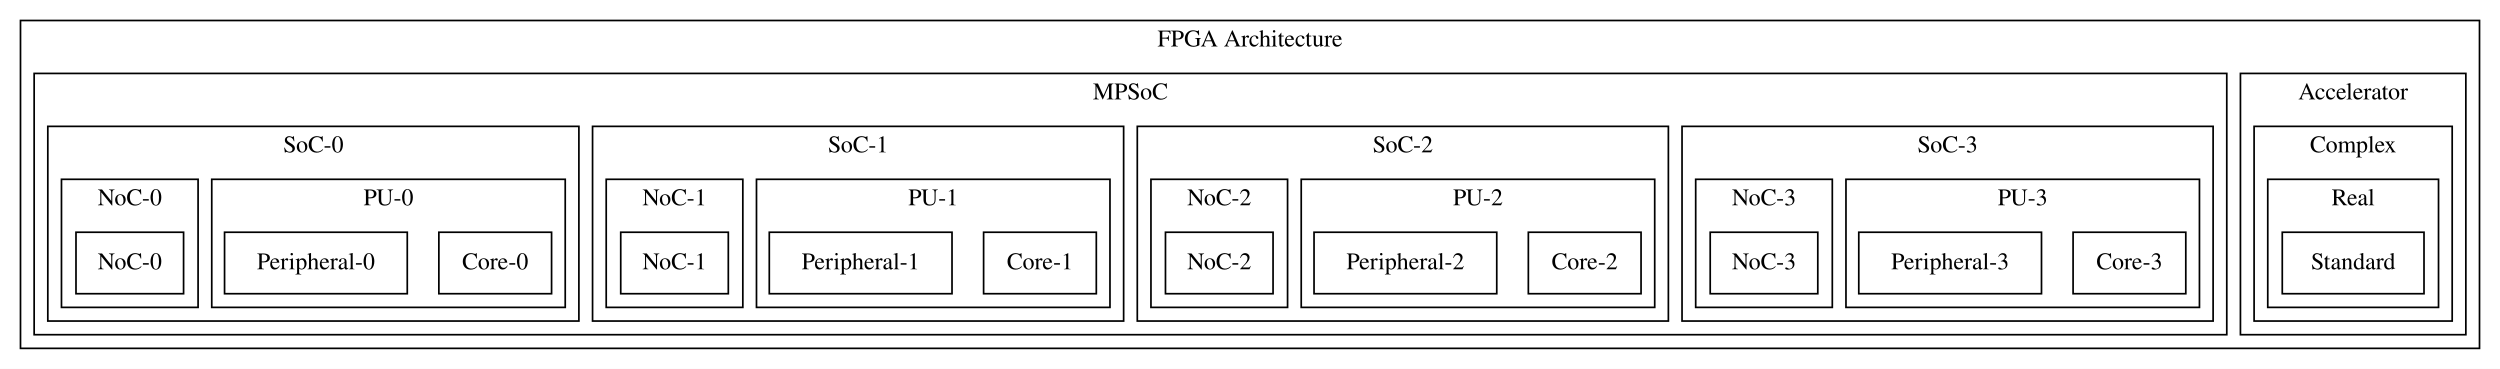
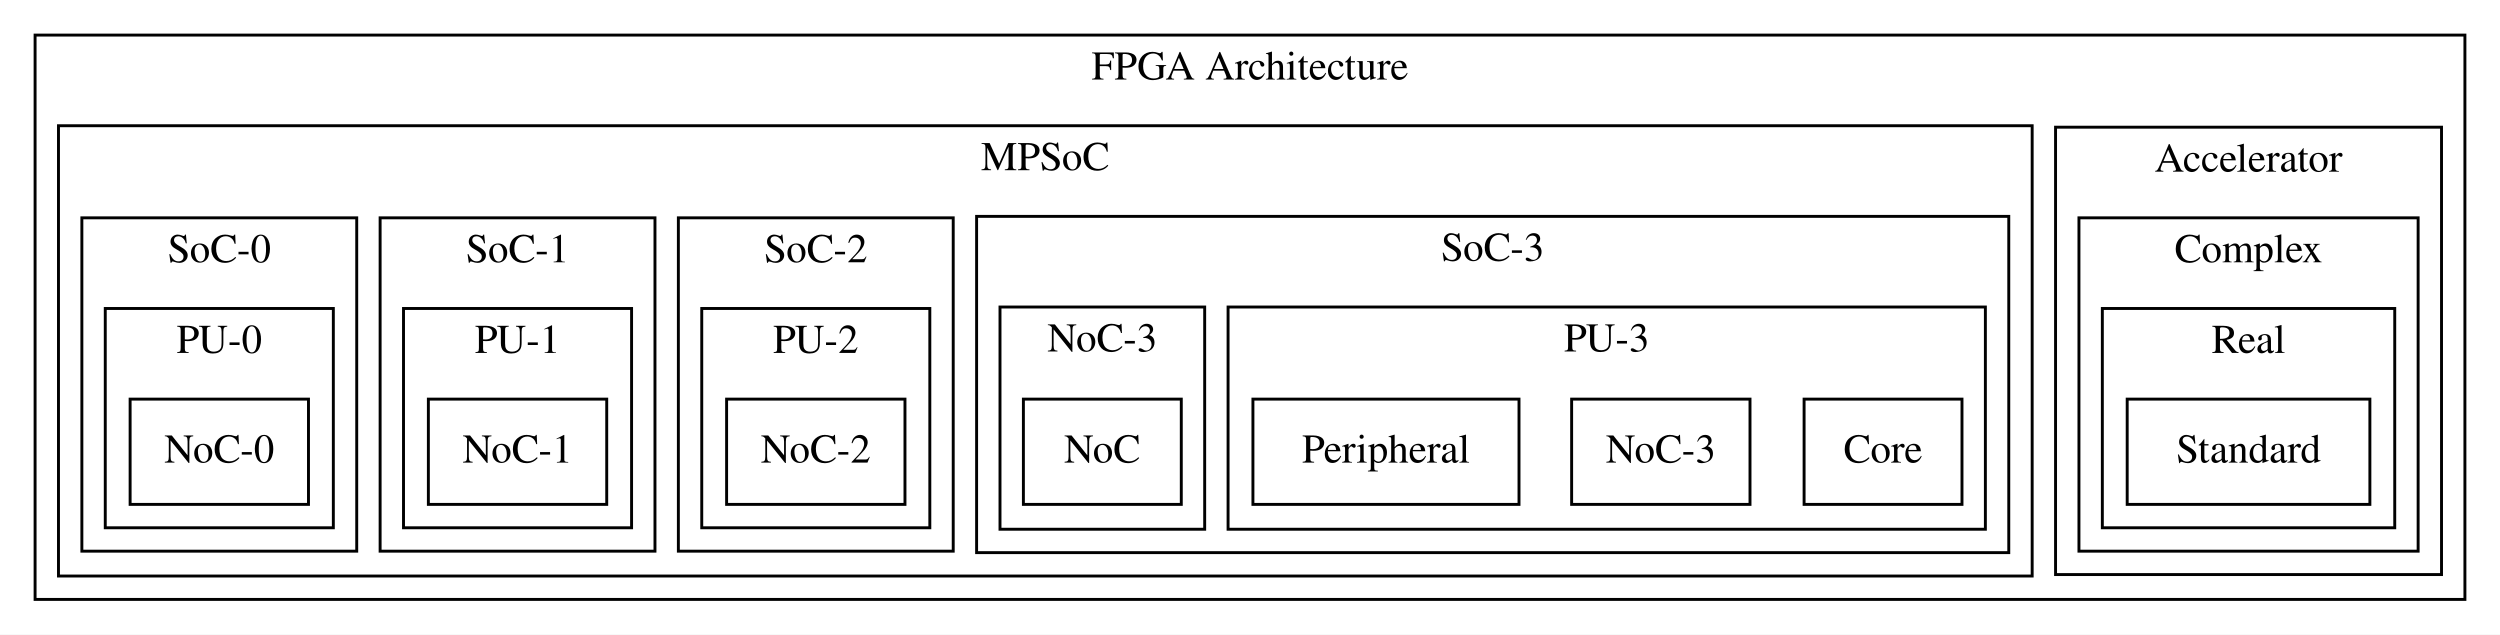
- <svg xmlns="http://www.w3.org/2000/svg" width="1464pt" height="216pt" viewBox="0.00 0.00 1464.00 216.00">
-   <g id="graph0" class="graph" transform="scale(1 1) rotate(0) translate(4 212)">
-     <polygon fill="white" stroke="transparent" points="-4,4 -4,-212 1460,-212 1460,4 -4,4" />
+ <svg xmlns="http://www.w3.org/2000/svg" width="855pt" height="217pt" viewBox="0.00 0.00 855.00 217.00">
+   <g id="graph0" class="graph" transform="scale(1 1) rotate(0) translate(4 213)">
+     <polygon fill="white" stroke="transparent" points="-4,4 -4,-213 851,-213 851,4 -4,4" />
    <g id="clust1" class="cluster">
-       <polygon fill="none" stroke="black" points="8,-8 8,-200 1448,-200 1448,-8 8,-8" />
-       <text text-anchor="middle" x="728" y="-184.8" font-family="Times,serif" font-size="14.00">FPGA Architecture</text>
+       <polygon fill="none" stroke="black" points="8,-8 8,-201 839,-201 839,-8 8,-8" />
+       <text text-anchor="middle" x="423.5" y="-185.8" font-family="Times,serif" font-size="14.00">FPGA Architecture</text>
    </g>
    <g id="clust2" class="cluster">
-       <polygon fill="none" stroke="black" points="1308,-16 1308,-169 1440,-169 1440,-16 1308,-16" />
-       <text text-anchor="middle" x="1374" y="-153.8" font-family="Times,serif" font-size="14.00">Accelerator</text>
+       <polygon fill="none" stroke="black" points="699,-16.5 699,-169.5 831,-169.5 831,-16.5 699,-16.5" />
+       <text text-anchor="middle" x="765" y="-154.3" font-family="Times,serif" font-size="14.00">Accelerator</text>
    </g>
    <g id="clust3" class="cluster">
-       <polygon fill="none" stroke="black" points="1316,-24 1316,-138 1432,-138 1432,-24 1316,-24" />
-       <text text-anchor="middle" x="1374" y="-122.8" font-family="Times,serif" font-size="14.00">Complex</text>
+       <polygon fill="none" stroke="black" points="707,-24.5 707,-138.5 823,-138.5 823,-24.5 707,-24.5" />
+       <text text-anchor="middle" x="765" y="-123.3" font-family="Times,serif" font-size="14.00">Complex</text>
    </g>
    <g id="clust4" class="cluster">
-       <polygon fill="none" stroke="black" points="1324,-32 1324,-107 1424,-107 1424,-32 1324,-32" />
-       <text text-anchor="middle" x="1374" y="-91.8" font-family="Times,serif" font-size="14.00">Real</text>
+       <polygon fill="none" stroke="black" points="715,-32.5 715,-107.5 815,-107.5 815,-32.5 715,-32.5" />
+       <text text-anchor="middle" x="765" y="-92.3" font-family="Times,serif" font-size="14.00">Real</text>
    </g>
    <g id="clust5" class="cluster">
-       <polygon fill="none" stroke="black" points="16,-16 16,-169 1300,-169 1300,-16 16,-16" />
-       <text text-anchor="middle" x="658" y="-153.8" font-family="Times,serif" font-size="14.00">MPSoC</text>
+       <polygon fill="none" stroke="black" points="16,-16 16,-170 691,-170 691,-16 16,-16" />
+       <text text-anchor="middle" x="353.5" y="-154.8" font-family="Times,serif" font-size="14.00">MPSoC</text>
    </g>
    <g id="clust6" class="cluster">
-       <polygon fill="none" stroke="black" points="981,-24 981,-138 1292,-138 1292,-24 981,-24" />
-       <text text-anchor="middle" x="1136.5" y="-122.8" font-family="Times,serif" font-size="14.00">SoC-3</text>
+       <polygon fill="none" stroke="black" points="330,-24 330,-139 683,-139 683,-24 330,-24" />
+       <text text-anchor="middle" x="506.5" y="-123.8" font-family="Times,serif" font-size="14.00">SoC-3</text>
    </g>
    <g id="clust7" class="cluster">
-       <polygon fill="none" stroke="black" points="1077,-32 1077,-107 1284,-107 1284,-32 1077,-32" />
-       <text text-anchor="middle" x="1180.5" y="-91.8" font-family="Times,serif" font-size="14.00">PU-3</text>
+       <polygon fill="none" stroke="black" points="416,-32 416,-108 675,-108 675,-32 416,-32" />
+       <text text-anchor="middle" x="545.5" y="-92.8" font-family="Times,serif" font-size="14.00">PU-3</text>
    </g>
    <g id="clust8" class="cluster">
-       <polygon fill="none" stroke="black" points="989,-32 989,-107 1069,-107 1069,-32 989,-32" />
-       <text text-anchor="middle" x="1029" y="-91.8" font-family="Times,serif" font-size="14.00">NoC-3</text>
+       <polygon fill="none" stroke="black" points="338,-32 338,-108 408,-108 408,-32 338,-32" />
+       <text text-anchor="middle" x="373" y="-92.8" font-family="Times,serif" font-size="14.00">NoC-3</text>
    </g>
    <g id="clust9" class="cluster">
-       <polygon fill="none" stroke="black" points="662,-24 662,-138 973,-138 973,-24 662,-24" />
-       <text text-anchor="middle" x="817.5" y="-122.8" font-family="Times,serif" font-size="14.00">SoC-2</text>
+       <polygon fill="none" stroke="black" points="228,-24.5 228,-138.5 322,-138.5 322,-24.5 228,-24.5" />
+       <text text-anchor="middle" x="275" y="-123.3" font-family="Times,serif" font-size="14.00">SoC-2</text>
    </g>
    <g id="clust10" class="cluster">
-       <polygon fill="none" stroke="black" points="758,-32 758,-107 965,-107 965,-32 758,-32" />
-       <text text-anchor="middle" x="861.5" y="-91.8" font-family="Times,serif" font-size="14.00">PU-2</text>
-     </g>
-     <g id="clust11" class="cluster">
-       <polygon fill="none" stroke="black" points="670,-32 670,-107 750,-107 750,-32 670,-32" />
-       <text text-anchor="middle" x="710" y="-91.8" font-family="Times,serif" font-size="14.00">NoC-2</text>
+       <polygon fill="none" stroke="black" points="236,-32.5 236,-107.5 314,-107.5 314,-32.5 236,-32.5" />
+       <text text-anchor="middle" x="275" y="-92.3" font-family="Times,serif" font-size="14.00">PU-2</text>
    </g>
    <g id="clust12" class="cluster">
-       <polygon fill="none" stroke="black" points="343,-24 343,-138 654,-138 654,-24 343,-24" />
-       <text text-anchor="middle" x="498.5" y="-122.8" font-family="Times,serif" font-size="14.00">SoC-1</text>
+       <polygon fill="none" stroke="black" points="126,-24.5 126,-138.5 220,-138.5 220,-24.5 126,-24.5" />
+       <text text-anchor="middle" x="173" y="-123.3" font-family="Times,serif" font-size="14.00">SoC-1</text>
    </g>
    <g id="clust13" class="cluster">
-       <polygon fill="none" stroke="black" points="439,-32 439,-107 646,-107 646,-32 439,-32" />
-       <text text-anchor="middle" x="542.5" y="-91.8" font-family="Times,serif" font-size="14.00">PU-1</text>
-     </g>
-     <g id="clust14" class="cluster">
-       <polygon fill="none" stroke="black" points="351,-32 351,-107 431,-107 431,-32 351,-32" />
-       <text text-anchor="middle" x="391" y="-91.8" font-family="Times,serif" font-size="14.00">NoC-1</text>
+       <polygon fill="none" stroke="black" points="134,-32.5 134,-107.5 212,-107.5 212,-32.5 134,-32.5" />
+       <text text-anchor="middle" x="173" y="-92.3" font-family="Times,serif" font-size="14.00">PU-1</text>
    </g>
    <g id="clust15" class="cluster">
-       <polygon fill="none" stroke="black" points="24,-24 24,-138 335,-138 335,-24 24,-24" />
-       <text text-anchor="middle" x="179.5" y="-122.8" font-family="Times,serif" font-size="14.00">SoC-0</text>
+       <polygon fill="none" stroke="black" points="24,-24.5 24,-138.5 118,-138.5 118,-24.5 24,-24.5" />
+       <text text-anchor="middle" x="71" y="-123.3" font-family="Times,serif" font-size="14.00">SoC-0</text>
    </g>
    <g id="clust16" class="cluster">
-       <polygon fill="none" stroke="black" points="120,-32 120,-107 327,-107 327,-32 120,-32" />
-       <text text-anchor="middle" x="223.5" y="-91.8" font-family="Times,serif" font-size="14.00">PU-0</text>
-     </g>
-     <g id="clust17" class="cluster">
-       <polygon fill="none" stroke="black" points="32,-32 32,-107 112,-107 112,-32 32,-32" />
-       <text text-anchor="middle" x="72" y="-91.8" font-family="Times,serif" font-size="14.00">NoC-0</text>
+       <polygon fill="none" stroke="black" points="32,-32.5 32,-107.5 110,-107.5 110,-32.5 32,-32.5" />
+       <text text-anchor="middle" x="71" y="-92.3" font-family="Times,serif" font-size="14.00">PU-0</text>
    </g>
    <g id="node1" class="node">
-       <polygon fill="none" stroke="black" points="1415.5,-76 1332.5,-76 1332.5,-40 1415.5,-40 1415.5,-76" />
-       <text text-anchor="middle" x="1374" y="-54.3" font-family="Times,serif" font-size="14.00">Standard</text>
+       <polygon fill="none" stroke="black" points="806.5,-76.5 723.5,-76.5 723.5,-40.5 806.5,-40.5 806.5,-76.5" />
+       <text text-anchor="middle" x="765" y="-54.8" font-family="Times,serif" font-size="14.00">Standard</text>
    </g>
    <g id="node2" class="node">
-       <polygon fill="none" stroke="black" points="1276,-76 1210,-76 1210,-40 1276,-40 1276,-76" />
-       <text text-anchor="middle" x="1243" y="-54.3" font-family="Times,serif" font-size="14.00">Core-3</text>
+       <polygon fill="none" stroke="black" points="613,-40.5 613,-76.5 667,-76.5 667,-40.5 613,-40.5" />
+       <text text-anchor="middle" x="640" y="-54.8" font-family="Times,serif" font-size="14.00">Core</text>
    </g>
    <g id="node3" class="node">
-       <polygon fill="none" stroke="black" points="1191.5,-76 1084.5,-76 1084.5,-40 1191.5,-40 1191.5,-76" />
-       <text text-anchor="middle" x="1138" y="-54.3" font-family="Times,serif" font-size="14.00">Peripheral-3</text>
+       <polygon fill="none" stroke="black" points="594.5,-76.5 533.5,-76.5 533.5,-40.5 594.5,-40.5 594.5,-76.5" />
+       <text text-anchor="middle" x="564" y="-54.8" font-family="Times,serif" font-size="14.00">NoC-3</text>
    </g>
    <g id="node4" class="node">
-       <polygon fill="none" stroke="black" points="1060.5,-76 997.5,-76 997.5,-40 1060.5,-40 1060.5,-76" />
-       <text text-anchor="middle" x="1029" y="-54.3" font-family="Times,serif" font-size="14.00">NoC-3</text>
+       <polygon fill="none" stroke="black" points="424.5,-40.5 424.5,-76.5 515.5,-76.5 515.5,-40.5 424.5,-40.5" />
+       <text text-anchor="middle" x="470" y="-54.8" font-family="Times,serif" font-size="14.00">Peripheral</text>
    </g>
    <g id="node5" class="node">
-       <polygon fill="none" stroke="black" points="957,-76 891,-76 891,-40 957,-40 957,-76" />
-       <text text-anchor="middle" x="924" y="-54.3" font-family="Times,serif" font-size="14.00">Core-2</text>
+       <polygon fill="none" stroke="black" points="346,-40.5 346,-76.5 400,-76.5 400,-40.5 346,-40.5" />
+       <text text-anchor="middle" x="373" y="-54.8" font-family="Times,serif" font-size="14.00">NoC</text>
    </g>
    <g id="node6" class="node">
-       <polygon fill="none" stroke="black" points="872.5,-76 765.5,-76 765.5,-40 872.5,-40 872.5,-76" />
-       <text text-anchor="middle" x="819" y="-54.3" font-family="Times,serif" font-size="14.00">Peripheral-2</text>
+       <polygon fill="none" stroke="black" points="305.5,-76.5 244.5,-76.5 244.5,-40.5 305.5,-40.5 305.5,-76.5" />
+       <text text-anchor="middle" x="275" y="-54.8" font-family="Times,serif" font-size="14.00">NoC-2</text>
    </g>
    <g id="node7" class="node">
-       <polygon fill="none" stroke="black" points="741.5,-76 678.5,-76 678.5,-40 741.5,-40 741.5,-76" />
-       <text text-anchor="middle" x="710" y="-54.3" font-family="Times,serif" font-size="14.00">NoC-2</text>
+       <polygon fill="none" stroke="black" points="203.5,-76.5 142.5,-76.5 142.5,-40.5 203.5,-40.5 203.5,-76.5" />
+       <text text-anchor="middle" x="173" y="-54.8" font-family="Times,serif" font-size="14.00">NoC-1</text>
    </g>
    <g id="node8" class="node">
-       <polygon fill="none" stroke="black" points="638,-76 572,-76 572,-40 638,-40 638,-76" />
-       <text text-anchor="middle" x="605" y="-54.3" font-family="Times,serif" font-size="14.00">Core-1</text>
-     </g>
-     <g id="node9" class="node">
-       <polygon fill="none" stroke="black" points="553.5,-76 446.5,-76 446.5,-40 553.5,-40 553.5,-76" />
-       <text text-anchor="middle" x="500" y="-54.3" font-family="Times,serif" font-size="14.00">Peripheral-1</text>
-     </g>
-     <g id="node10" class="node">
-       <polygon fill="none" stroke="black" points="422.5,-76 359.5,-76 359.5,-40 422.5,-40 422.5,-76" />
-       <text text-anchor="middle" x="391" y="-54.3" font-family="Times,serif" font-size="14.00">NoC-1</text>
-     </g>
-     <g id="node11" class="node">
-       <polygon fill="none" stroke="black" points="319,-76 253,-76 253,-40 319,-40 319,-76" />
-       <text text-anchor="middle" x="286" y="-54.3" font-family="Times,serif" font-size="14.00">Core-0</text>
-     </g>
-     <g id="node12" class="node">
-       <polygon fill="none" stroke="black" points="234.5,-76 127.5,-76 127.5,-40 234.5,-40 234.5,-76" />
-       <text text-anchor="middle" x="181" y="-54.3" font-family="Times,serif" font-size="14.00">Peripheral-0</text>
-     </g>
-     <g id="node13" class="node">
-       <polygon fill="none" stroke="black" points="103.5,-76 40.5,-76 40.5,-40 103.5,-40 103.5,-76" />
-       <text text-anchor="middle" x="72" y="-54.3" font-family="Times,serif" font-size="14.00">NoC-0</text>
+       <polygon fill="none" stroke="black" points="101.5,-76.5 40.5,-76.5 40.5,-40.5 101.5,-40.5 101.5,-76.5" />
+       <text text-anchor="middle" x="71" y="-54.8" font-family="Times,serif" font-size="14.00">NoC-0</text>
    </g>
  </g>
</svg>
